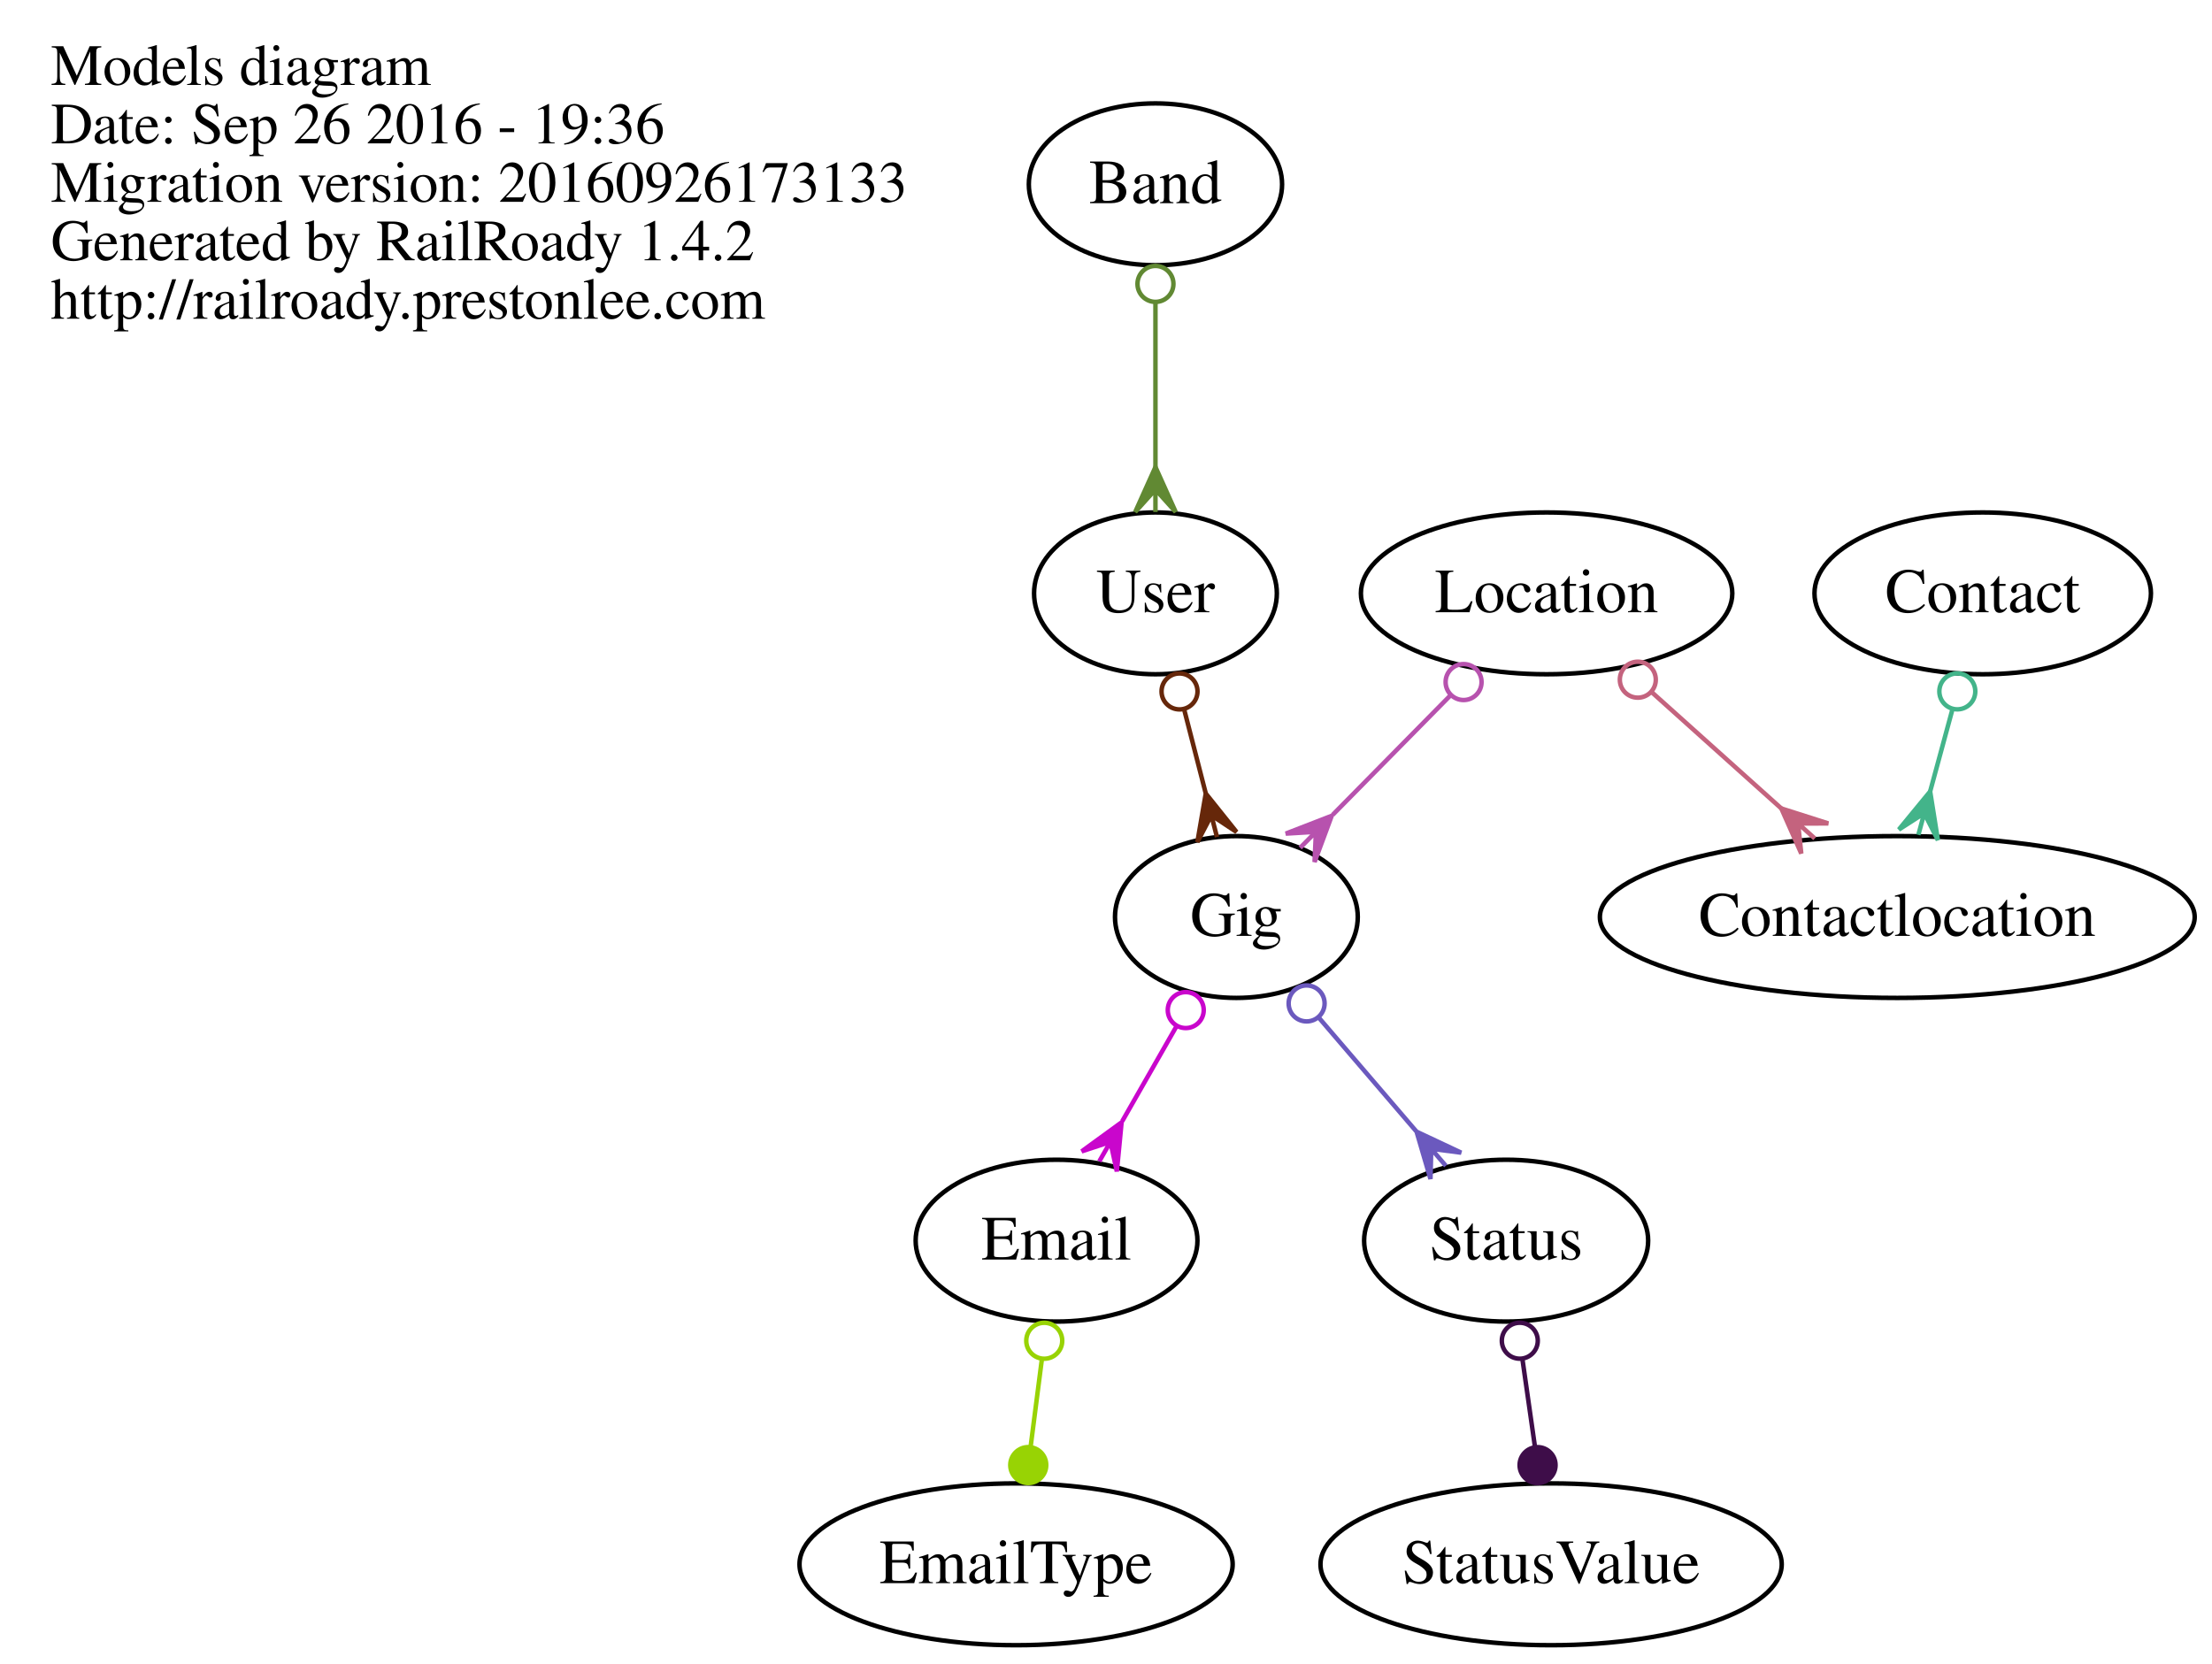
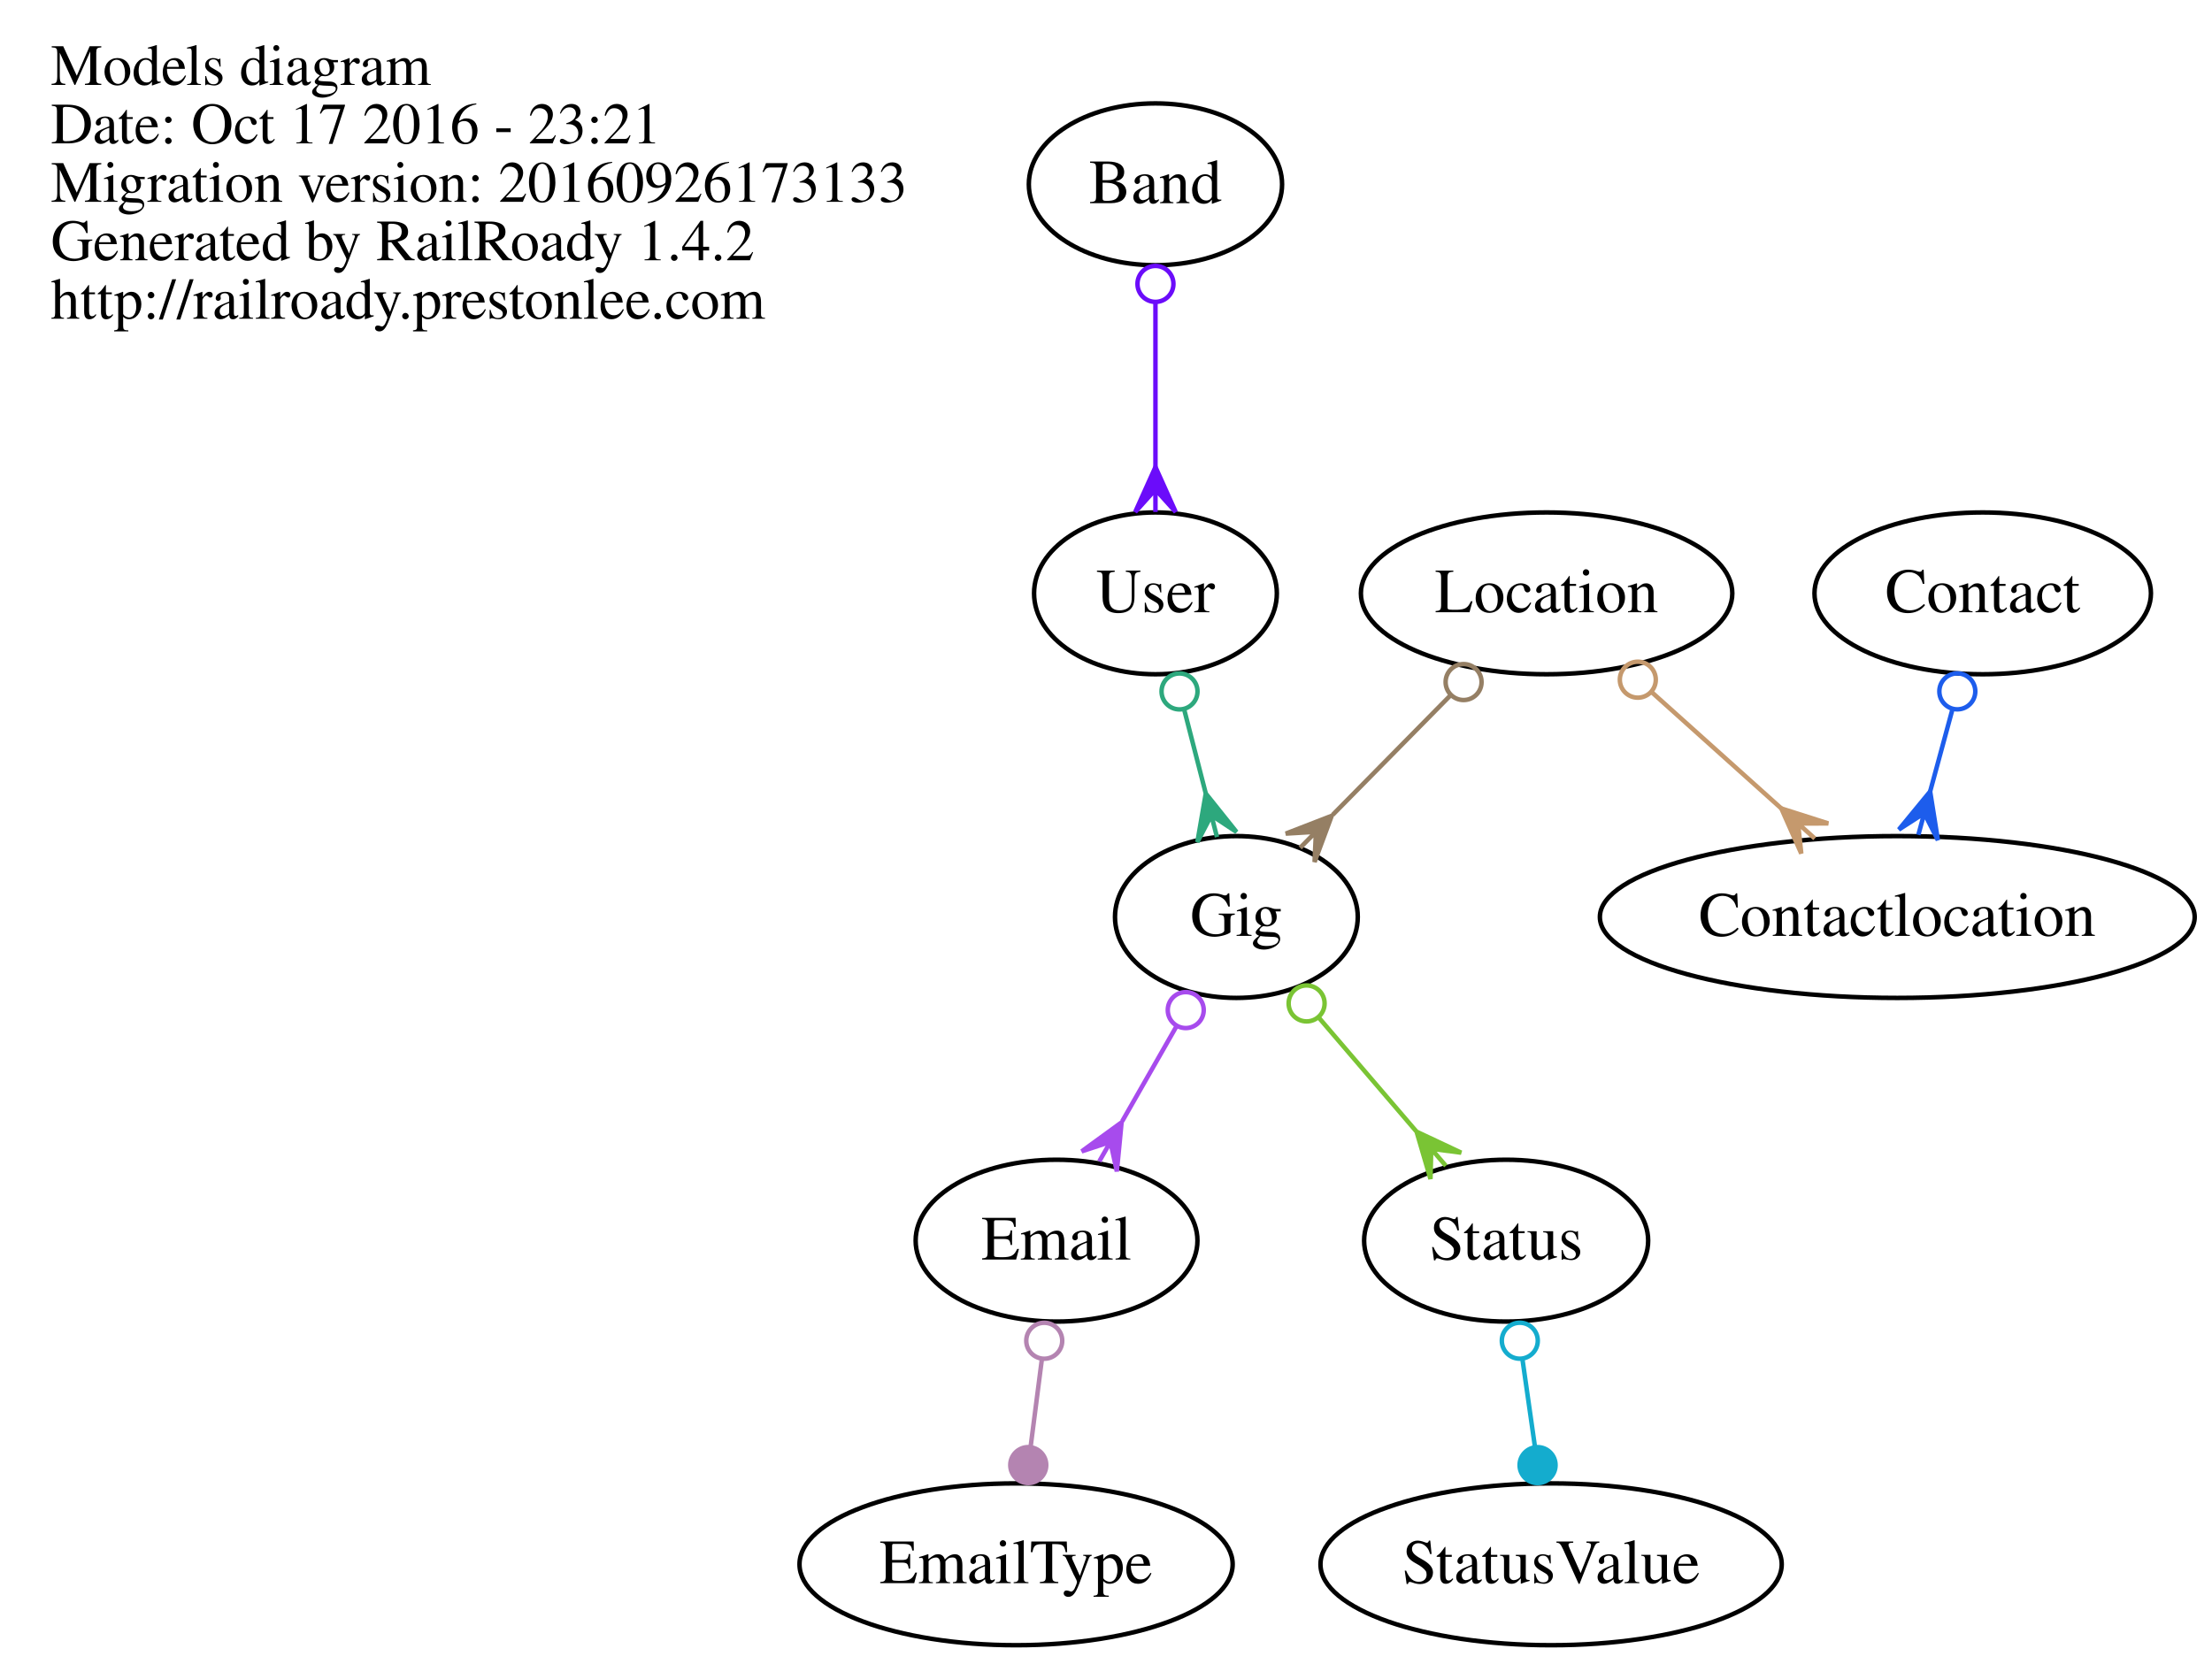
<svg xmlns="http://www.w3.org/2000/svg" width="492pt" height="370pt" viewBox="0.00 0.00 492.00 370.00">
  <g id="graph0" class="graph" transform="scale(1 1) rotate(0) translate(4 366)">
    <polygon fill="none" stroke="none" points="-4,4 -4,-366 488,-366 488,4 -4,4" />
    <g id="node1" class="node">
      <text text-anchor="start" x="7.312" y="-347.1" font-family="Times,serif" font-size="13.00">Models diagram</text>
-       <text text-anchor="start" x="7.312" y="-334.1" font-family="Times,serif" font-size="13.00">Date: Sep 26 2016 - 19:36</text>
+       <text text-anchor="start" x="7.312" y="-334.1" font-family="Times,serif" font-size="13.00">Date: Oct 17 2016 - 23:21</text>
      <text text-anchor="start" x="7.312" y="-321.1" font-family="Times,serif" font-size="13.00">Migration version: 20160926173133</text>
      <text text-anchor="start" x="7.312" y="-308.1" font-family="Times,serif" font-size="13.00">Generated by RailRoady 1.4.2</text>
      <text text-anchor="start" x="7.312" y="-295.1" font-family="Times,serif" font-size="13.00">http://railroady.prestonlee.com</text>
    </g>
    <g id="node2" class="node">
      <ellipse fill="none" stroke="black" cx="253" cy="-325" rx="28.166" ry="18" />
      <text text-anchor="middle" x="253" y="-320.8" font-family="Times,serif" font-size="14.00">Band</text>
    </g>
    <g id="node11" class="node">
      <ellipse fill="none" stroke="black" cx="253" cy="-234" rx="27" ry="18" />
      <text text-anchor="middle" x="253" y="-229.8" font-family="Times,serif" font-size="14.00">User</text>
    </g>
    <g id="edge1" class="edge">
-       <path fill="none" stroke="#618933" d="M253,-298.546C253,-287.148 253,-273.696 253,-262.11" />
-       <ellipse fill="none" stroke="#618933" cx="253" cy="-302.84" rx="4" ry="4" />
-       <polygon fill="#618933" stroke="#618933" points="253,-262.107 257.5,-252.107 253,-257.107 253,-252.107 253,-252.107 253,-252.107 253,-257.107 248.5,-252.107 253,-262.107 253,-262.107" />
+       <path fill="none" stroke="#6b0cfa" d="M253,-298.546C253,-287.148 253,-273.696 253,-262.11" />
+       <ellipse fill="none" stroke="#6b0cfa" cx="253" cy="-302.84" rx="4" ry="4" />
+       <polygon fill="#6b0cfa" stroke="#6b0cfa" points="253,-262.107 257.5,-252.107 253,-257.107 253,-252.107 253,-252.107 253,-252.107 253,-257.107 248.5,-252.107 253,-262.107 253,-262.107" />
    </g>
    <g id="node3" class="node">
      <ellipse fill="none" stroke="black" cx="437" cy="-234" rx="37.419" ry="18" />
      <text text-anchor="middle" x="437" y="-229.8" font-family="Times,serif" font-size="14.00">Contact</text>
    </g>
    <g id="node4" class="node">
      <ellipse fill="none" stroke="black" cx="418" cy="-162" rx="66.15" ry="18" />
      <text text-anchor="middle" x="418" y="-157.8" font-family="Times,serif" font-size="14.00">Contactlocation</text>
    </g>
    <g id="edge2" class="edge">
-       <path fill="none" stroke="#43b48a" d="M430.287,-208.267C428.678,-202.34 426.952,-195.981 425.317,-189.959" />
-       <ellipse fill="none" stroke="#43b48a" cx="431.353" cy="-212.195" rx="4" ry="4" />
-       <polygon fill="#43b48a" stroke="#43b48a" points="425.309,-189.926 427.032,-179.096 423.999,-185.101 422.689,-180.275 422.689,-180.275 422.689,-180.275 423.999,-185.101 418.346,-181.454 425.309,-189.926 425.309,-189.926" />
+       <path fill="none" stroke="#1d5dec" d="M430.287,-208.267C428.678,-202.34 426.952,-195.981 425.317,-189.959" />
+       <ellipse fill="none" stroke="#1d5dec" cx="431.353" cy="-212.195" rx="4" ry="4" />
+       <polygon fill="#1d5dec" stroke="#1d5dec" points="425.309,-189.926 427.032,-179.096 423.999,-185.101 422.689,-180.275 422.689,-180.275 422.689,-180.275 423.999,-185.101 418.346,-181.454 425.309,-189.926 425.309,-189.926" />
    </g>
    <g id="node5" class="node">
      <ellipse fill="none" stroke="black" cx="231" cy="-90" rx="31.341" ry="18" />
      <text text-anchor="middle" x="231" y="-85.8" font-family="Times,serif" font-size="14.00">Email</text>
    </g>
    <g id="node6" class="node">
      <ellipse fill="none" stroke="black" cx="222" cy="-18" rx="48.172" ry="18" />
      <text text-anchor="middle" x="222" y="-13.8" font-family="Times,serif" font-size="14.00">EmailType</text>
    </g>
    <g id="edge3" class="edge">
-       <path fill="none" stroke="#98d304" d="M227.739,-63.64C226.93,-57.348 226.064,-50.605 225.255,-44.316" />
-       <ellipse fill="none" stroke="#98d304" cx="228.265" cy="-67.729" rx="4" ry="4" />
-       <ellipse fill="#98d304" stroke="#98d304" cx="224.709" cy="-40.072" rx="4" ry="4" />
+       <path fill="none" stroke="#b484b1" d="M227.739,-63.64C226.93,-57.348 226.064,-50.605 225.255,-44.316" />
+       <ellipse fill="none" stroke="#b484b1" cx="228.265" cy="-67.729" rx="4" ry="4" />
+       <ellipse fill="#b484b1" stroke="#b484b1" cx="224.709" cy="-40.072" rx="4" ry="4" />
    </g>
    <g id="node7" class="node">
      <ellipse fill="none" stroke="black" cx="271" cy="-162" rx="27" ry="18" />
      <text text-anchor="middle" x="271" y="-157.8" font-family="Times,serif" font-size="14.00">Gig</text>
    </g>
    <g id="edge5" class="edge">
-       <path fill="none" stroke="#c906cc" d="M257.62,-137.585C253.764,-130.837 249.538,-123.441 245.611,-116.569" />
-       <ellipse fill="none" stroke="#c906cc" cx="259.738" cy="-141.292" rx="4" ry="4" />
-       <polygon fill="#c906cc" stroke="#c906cc" points="245.466,-116.316 244.412,-105.401 242.986,-111.975 240.505,-107.633 240.505,-107.633 240.505,-107.633 242.986,-111.975 236.598,-109.866 245.466,-116.316 245.466,-116.316" />
+       <path fill="none" stroke="#a74bed" d="M257.62,-137.585C253.764,-130.837 249.538,-123.441 245.611,-116.569" />
+       <ellipse fill="none" stroke="#a74bed" cx="259.738" cy="-141.292" rx="4" ry="4" />
+       <polygon fill="#a74bed" stroke="#a74bed" points="245.466,-116.316 244.412,-105.401 242.986,-111.975 240.505,-107.633 240.505,-107.633 240.505,-107.633 242.986,-111.975 236.598,-109.866 245.466,-116.316 245.466,-116.316" />
    </g>
    <g id="node9" class="node">
      <ellipse fill="none" stroke="black" cx="331" cy="-90" rx="31.59" ry="18" />
      <text text-anchor="middle" x="331" y="-85.8" font-family="Times,serif" font-size="14.00">Status</text>
    </g>
    <g id="edge4" class="edge">
-       <path fill="none" stroke="#6b59be" d="M289.428,-139.501C296.249,-131.543 304.012,-122.486 310.968,-114.37" />
-       <ellipse fill="none" stroke="#6b59be" cx="286.622" cy="-142.774" rx="4" ry="4" />
-       <polygon fill="#6b59be" stroke="#6b59be" points="311.083,-114.237 321.008,-109.573 314.337,-110.44 317.591,-106.644 317.591,-106.644 317.591,-106.644 314.337,-110.44 314.174,-103.715 311.083,-114.237 311.083,-114.237" />
+       <path fill="none" stroke="#7ac434" d="M289.428,-139.501C296.249,-131.543 304.012,-122.486 310.968,-114.37" />
+       <ellipse fill="none" stroke="#7ac434" cx="286.622" cy="-142.774" rx="4" ry="4" />
+       <polygon fill="#7ac434" stroke="#7ac434" points="311.083,-114.237 321.008,-109.573 314.337,-110.44 317.591,-106.644 317.591,-106.644 317.591,-106.644 314.337,-110.44 314.174,-103.715 311.083,-114.237 311.083,-114.237" />
    </g>
    <g id="node8" class="node">
      <ellipse fill="none" stroke="black" cx="340" cy="-234" rx="41.307" ry="18" />
      <text text-anchor="middle" x="340" y="-229.8" font-family="Times,serif" font-size="14.00">Location</text>
    </g>
    <g id="edge7" class="edge">
-       <path fill="none" stroke="#c4637e" d="M363.491,-211.918C372.545,-203.793 382.93,-194.473 392.19,-186.162" />
-       <ellipse fill="none" stroke="#c4637e" cx="360.288" cy="-214.793" rx="4" ry="4" />
-       <polygon fill="#c4637e" stroke="#c4637e" points="392.208,-186.146 402.656,-182.816 395.93,-182.807 399.651,-179.467 399.651,-179.467 399.651,-179.467 395.93,-182.807 396.645,-176.118 392.208,-186.146 392.208,-186.146" />
+       <path fill="none" stroke="#c5996d" d="M363.491,-211.918C372.545,-203.793 382.93,-194.473 392.19,-186.162" />
+       <ellipse fill="none" stroke="#c5996d" cx="360.288" cy="-214.793" rx="4" ry="4" />
+       <polygon fill="#c5996d" stroke="#c5996d" points="392.208,-186.146 402.656,-182.816 395.93,-182.807 399.651,-179.467 399.651,-179.467 399.651,-179.467 395.93,-182.807 396.645,-176.118 392.208,-186.146 392.208,-186.146" />
    </g>
    <g id="edge6" class="edge">
-       <path fill="none" stroke="#b752ae" d="M318.55,-211.24C310.234,-202.803 300.732,-193.163 292.419,-184.729" />
-       <ellipse fill="none" stroke="#b752ae" cx="321.535" cy="-214.267" rx="4" ry="4" />
-       <polygon fill="#b752ae" stroke="#b752ae" points="292.207,-184.514 288.392,-174.234 288.697,-180.954 285.187,-177.393 285.187,-177.393 285.187,-177.393 288.697,-180.954 281.982,-180.552 292.207,-184.514 292.207,-184.514" />
+       <path fill="none" stroke="#957f64" d="M318.55,-211.24C310.234,-202.803 300.732,-193.163 292.419,-184.729" />
+       <ellipse fill="none" stroke="#957f64" cx="321.535" cy="-214.267" rx="4" ry="4" />
+       <polygon fill="#957f64" stroke="#957f64" points="292.207,-184.514 288.392,-174.234 288.697,-180.954 285.187,-177.393 285.187,-177.393 285.187,-177.393 288.697,-180.954 281.982,-180.552 292.207,-184.514 292.207,-184.514" />
    </g>
    <g id="node10" class="node">
      <ellipse fill="none" stroke="black" cx="341" cy="-18" rx="51.296" ry="18" />
      <text text-anchor="middle" x="341" y="-13.8" font-family="Times,serif" font-size="14.00">StatusValue</text>
    </g>
    <g id="edge8" class="edge">
-       <path fill="none" stroke="#3e0d49" d="M334.623,-63.64C335.522,-57.348 336.485,-50.605 337.383,-44.316" />
-       <ellipse fill="none" stroke="#3e0d49" cx="334.038" cy="-67.737" rx="4" ry="4" />
-       <ellipse fill="#3e0d49" stroke="#3e0d49" cx="337.991" cy="-40.064" rx="4" ry="4" />
+       <path fill="none" stroke="#14acce" d="M334.623,-63.64C335.522,-57.348 336.485,-50.605 337.383,-44.316" />
+       <ellipse fill="none" stroke="#14acce" cx="334.038" cy="-67.737" rx="4" ry="4" />
+       <ellipse fill="#14acce" stroke="#14acce" cx="337.991" cy="-40.064" rx="4" ry="4" />
    </g>
    <g id="edge9" class="edge">
-       <path fill="none" stroke="#66270a" d="M259.391,-208.146C260.94,-202.124 262.601,-195.664 264.169,-189.566" />
-       <ellipse fill="none" stroke="#66270a" cx="258.353" cy="-212.181" rx="4" ry="4" />
-       <polygon fill="#66270a" stroke="#66270a" points="264.192,-189.474 271.041,-180.91 265.438,-184.631 266.683,-179.789 266.683,-179.789 266.683,-179.789 265.438,-184.631 262.325,-178.668 264.192,-189.474 264.192,-189.474" />
+       <path fill="none" stroke="#2da87d" d="M259.391,-208.146C260.94,-202.124 262.601,-195.664 264.169,-189.566" />
+       <ellipse fill="none" stroke="#2da87d" cx="258.353" cy="-212.181" rx="4" ry="4" />
+       <polygon fill="#2da87d" stroke="#2da87d" points="264.192,-189.474 271.041,-180.91 265.438,-184.631 266.683,-179.789 266.683,-179.789 266.683,-179.789 265.438,-184.631 262.325,-178.668 264.192,-189.474 264.192,-189.474" />
    </g>
  </g>
</svg>
